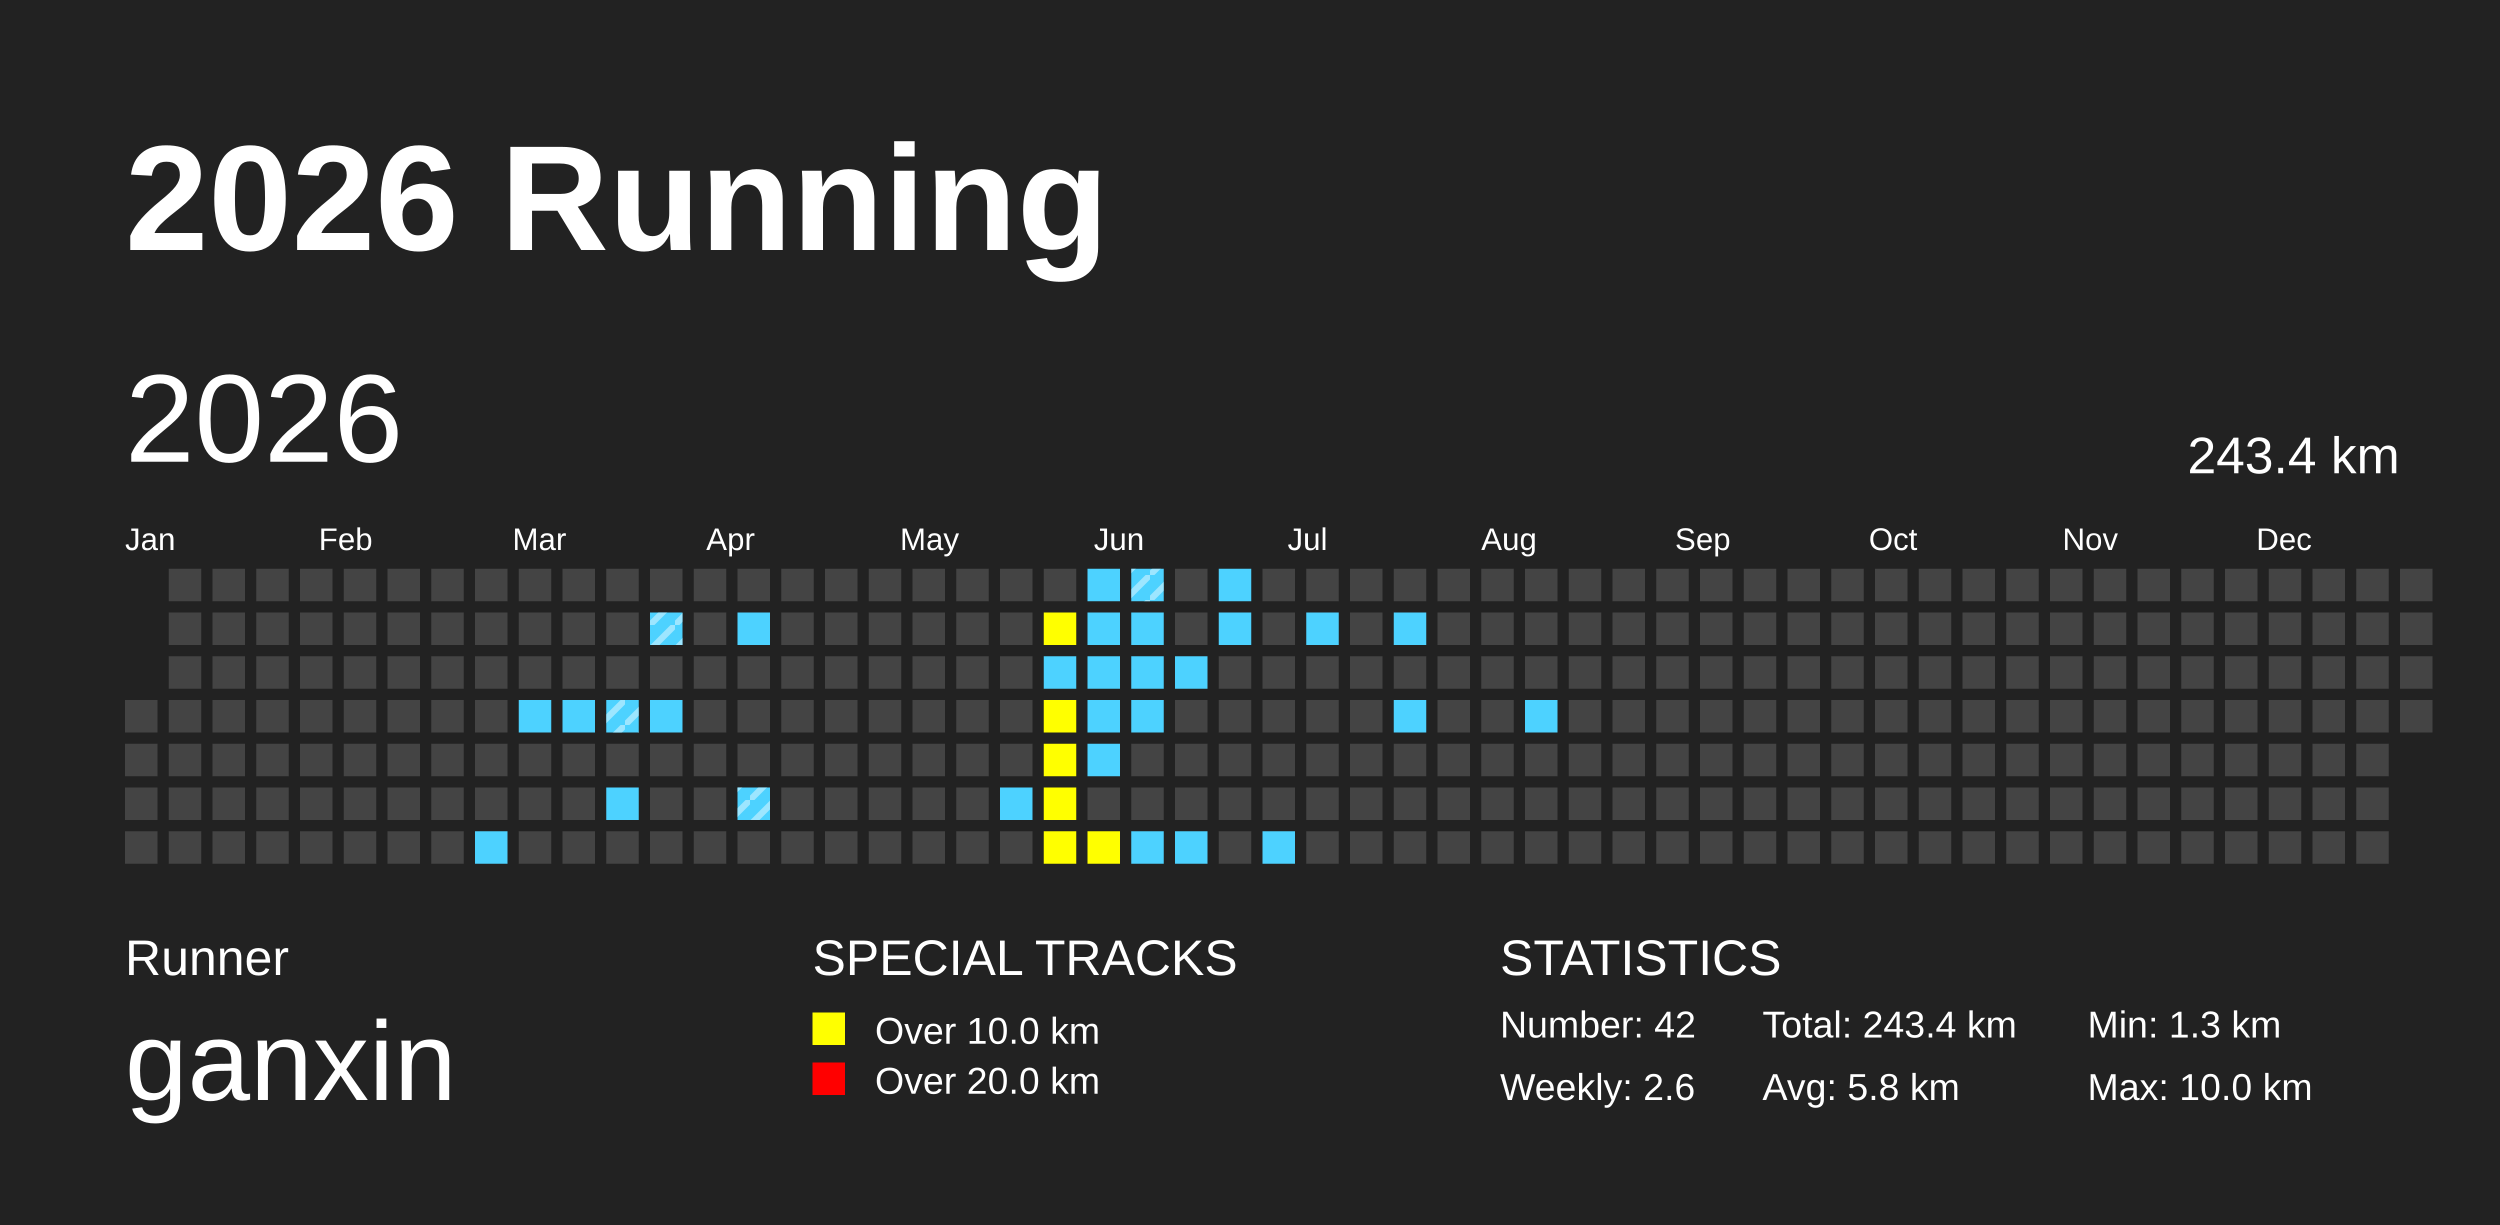
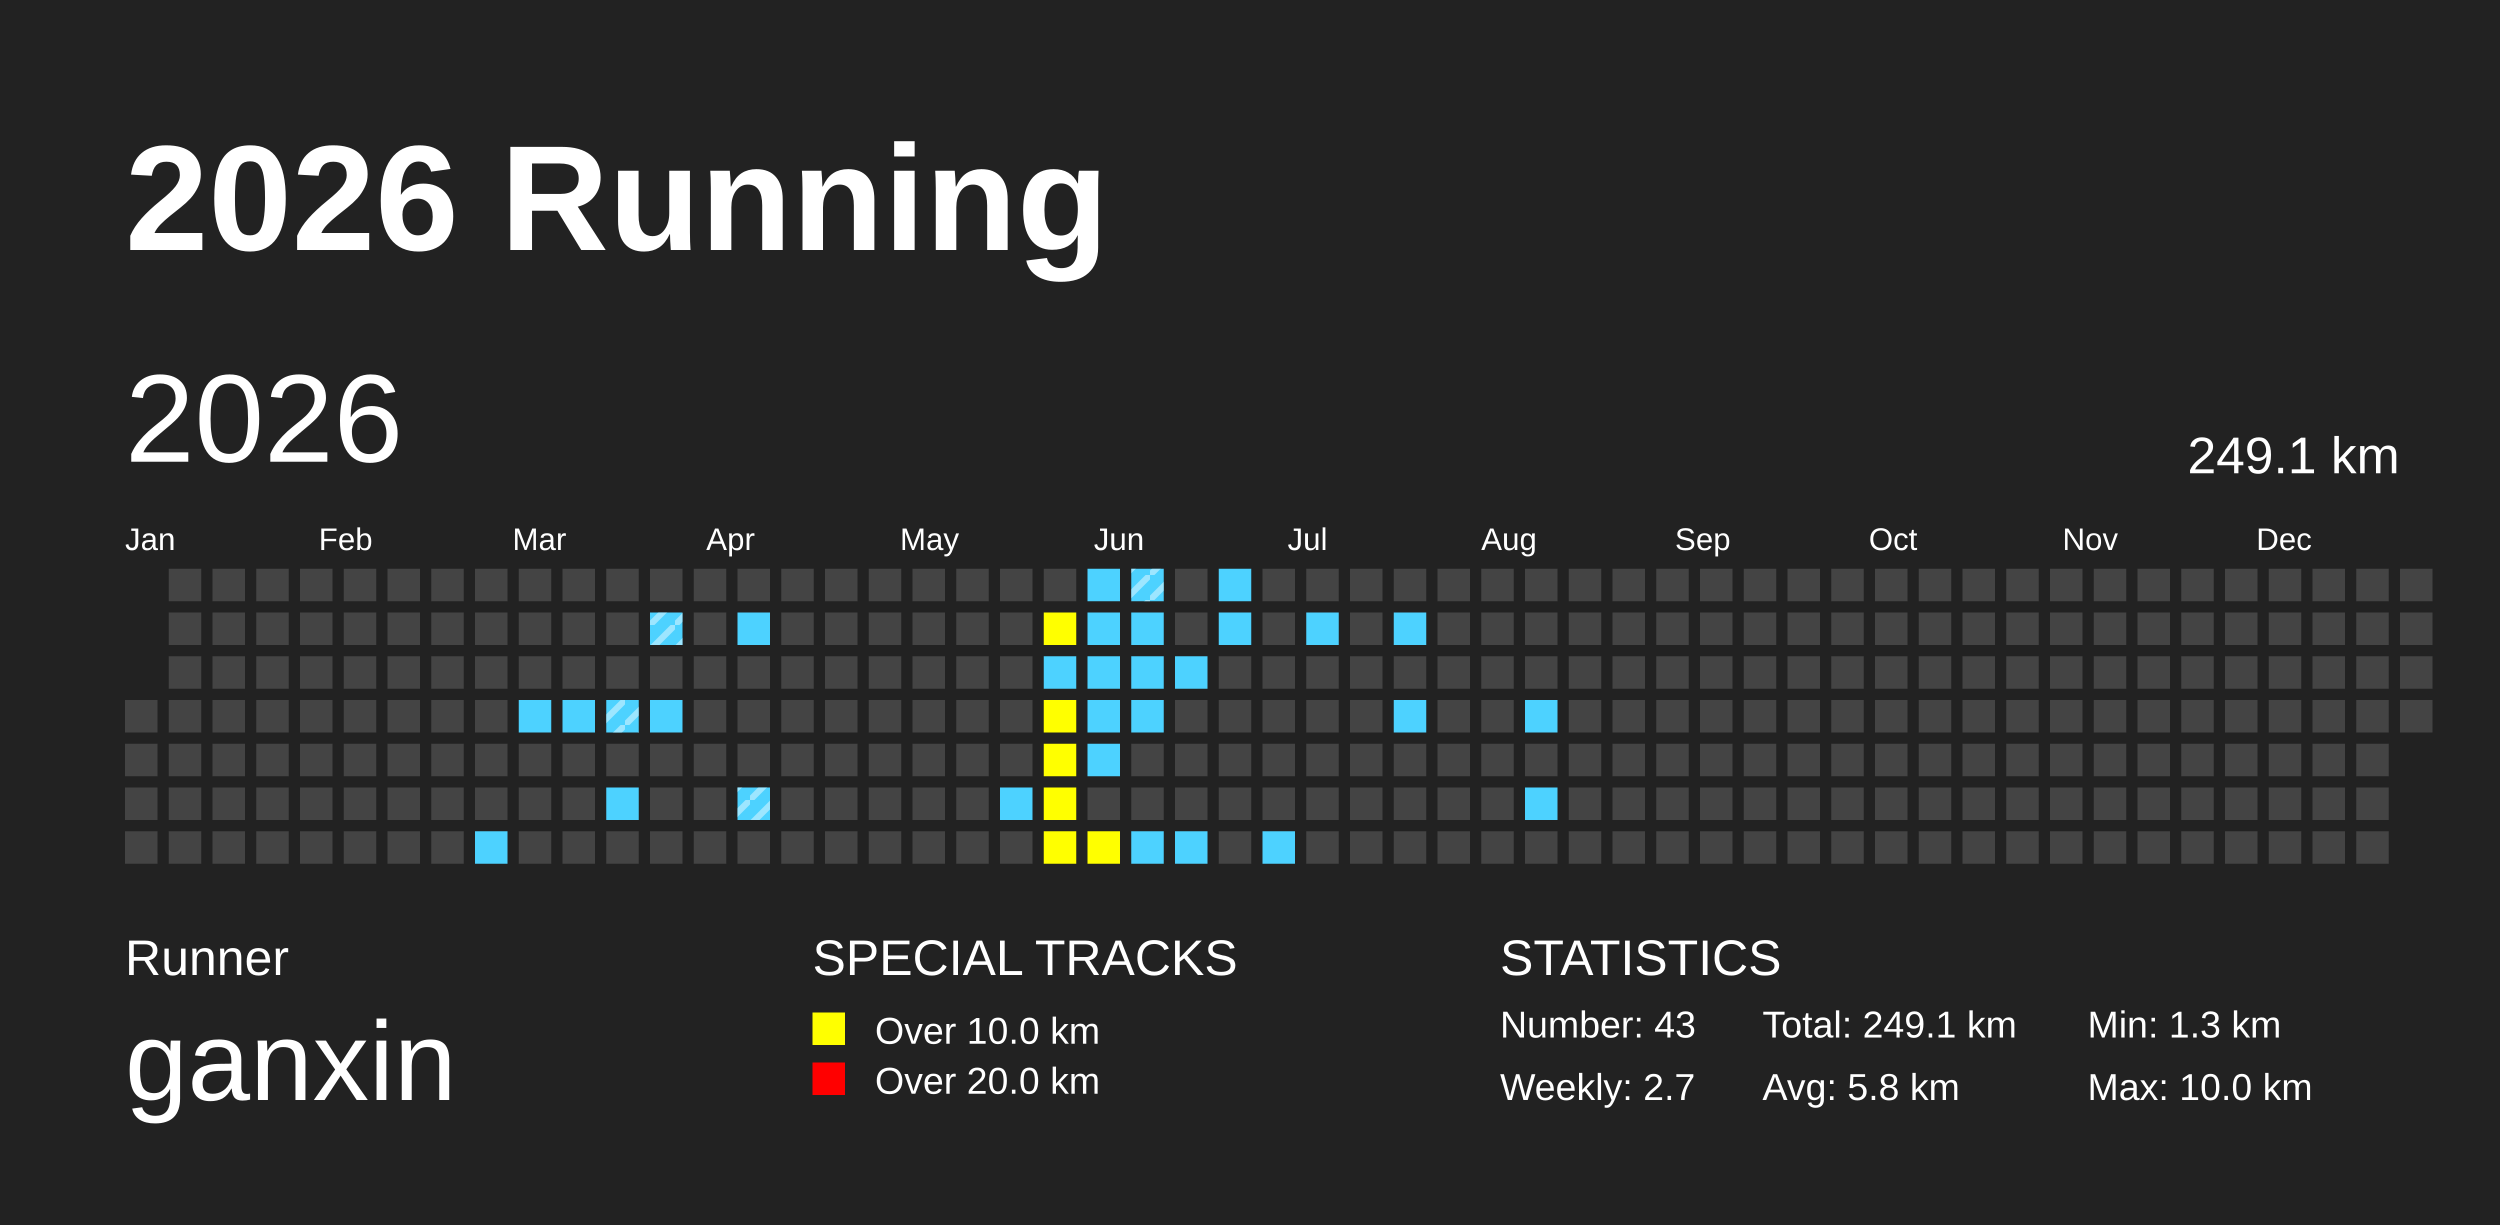
<svg xmlns="http://www.w3.org/2000/svg" baseProfile="full" height="98mm" version="1.1" viewBox="0,0,200,98" width="200mm">
  <defs>
    <pattern height="2" id="indoor-stripe" patternUnits="userSpaceOnUse" width="2">
      <line stroke="white" stroke-opacity="0.45" stroke-width="0.5" x1="0" x2="2" y1="2" y2="0" />
    </pattern>
  </defs>
  <rect fill="#222222" height="98" width="200" x="0" y="0" />
  <text fill="#FFFFFF" style="font-size:12px; font-family:Arial; font-weight:bold;" x="10" y="20">2026 Running</text>
  <text fill="#FFFFFF" style="font-size:4px; font-family:Arial" x="10" y="78">Runner</text>
  <text fill="#FFFFFF" style="font-size:9px; font-family:Arial" x="10" y="88">ganxin</text>
  <text fill="#FFFFFF" style="font-size:4px; font-family:Arial" x="65" y="78">SPECIAL TRACKS</text>
  <rect fill="yellow" height="2.6" width="2.6" x="65" y="81" />
  <text fill="#FFFFFF" style="font-size:3px; font-family:Arial" x="70" y="83.5">Over 10.0 km</text>
  <rect fill="red" height="2.6" width="2.6" x="65" y="85" />
  <text fill="#FFFFFF" style="font-size:3px; font-family:Arial" x="70" y="87.5">Over 20.0 km</text>
  <text fill="#FFFFFF" style="font-size:4px; font-family:Arial" x="120" y="78">STATISTICS</text>
-   <text fill="#FFFFFF" style="font-size:3px; font-family:Arial" x="120" y="83">Number: 42</text>
-   <text fill="#FFFFFF" style="font-size:3px; font-family:Arial" x="120" y="88">Weekly: 2.6</text>
-   <text fill="#FFFFFF" style="font-size:3px; font-family:Arial" x="141" y="83">Total: 243.4 km</text>
+   <text fill="#FFFFFF" style="font-size:3px; font-family:Arial" x="120" y="83">Number: 43</text>
+   <text fill="#FFFFFF" style="font-size:3px; font-family:Arial" x="120" y="88">Weekly: 2.7</text>
+   <text fill="#FFFFFF" style="font-size:3px; font-family:Arial" x="141" y="83">Total: 249.1 km</text>
  <text fill="#FFFFFF" style="font-size:3px; font-family:Arial" x="141" y="88">Avg: 5.8 km</text>
  <text fill="#FFFFFF" style="font-size:3px; font-family:Arial" x="167" y="83">Min: 1.3 km</text>
  <text fill="#FFFFFF" style="font-size:3px; font-family:Arial" x="167" y="88">Max: 10.0 km</text>
  <text dominant-baseline="hanging" fill="#FFFFFF" style="font-size:10.0px; font-family:Arial;" x="10" y="30">2026</text>
-   <text dominant-baseline="hanging" fill="#FFFFFF" style="font-size:4.125px; font-family:Arial;" x="175" y="35">243.4 km</text>
+   <text dominant-baseline="hanging" fill="#FFFFFF" style="font-size:4.125px; font-family:Arial;" x="175" y="35">249.1 km</text>
  <text fill="#FFFFFF" style="font-size:2.5px; font-family:Arial" x="10.0" y="44">Jan</text>
  <text fill="#FFFFFF" style="font-size:2.5px; font-family:Arial" x="25.5" y="44">Feb</text>
  <text fill="#FFFFFF" style="font-size:2.5px; font-family:Arial" x="41.0" y="44">Mar</text>
  <text fill="#FFFFFF" style="font-size:2.5px; font-family:Arial" x="56.5" y="44">Apr</text>
  <text fill="#FFFFFF" style="font-size:2.5px; font-family:Arial" x="72.0" y="44">May</text>
  <text fill="#FFFFFF" style="font-size:2.5px; font-family:Arial" x="87.5" y="44">Jun</text>
  <text fill="#FFFFFF" style="font-size:2.5px; font-family:Arial" x="103.0" y="44">Jul</text>
  <text fill="#FFFFFF" style="font-size:2.5px; font-family:Arial" x="118.5" y="44">Aug</text>
  <text fill="#FFFFFF" style="font-size:2.5px; font-family:Arial" x="134.0" y="44">Sep</text>
  <text fill="#FFFFFF" style="font-size:2.5px; font-family:Arial" x="149.5" y="44">Oct</text>
  <text fill="#FFFFFF" style="font-size:2.5px; font-family:Arial" x="165.0" y="44">Nov</text>
  <text fill="#FFFFFF" style="font-size:2.5px; font-family:Arial" x="180.5" y="44">Dec</text>
  <rect fill="#444444" height="2.6" width="2.6" x="10.0" y="56.0" />
  <rect fill="#444444" height="2.6" width="2.6" x="10.0" y="59.5" />
  <rect fill="#444444" height="2.6" width="2.6" x="10.0" y="63.0" />
  <rect fill="#444444" height="2.6" width="2.6" x="10.0" y="66.5" />
  <rect fill="#444444" height="2.6" width="2.6" x="13.5" y="45.5" />
  <rect fill="#444444" height="2.6" width="2.6" x="13.5" y="49.0" />
  <rect fill="#444444" height="2.6" width="2.6" x="13.5" y="52.5" />
  <rect fill="#444444" height="2.6" width="2.6" x="13.5" y="56.0" />
  <rect fill="#444444" height="2.6" width="2.6" x="13.5" y="59.5" />
  <rect fill="#444444" height="2.6" width="2.6" x="13.5" y="63.0" />
  <rect fill="#444444" height="2.6" width="2.6" x="13.5" y="66.5" />
  <rect fill="#444444" height="2.6" width="2.6" x="17.0" y="45.5" />
  <rect fill="#444444" height="2.6" width="2.6" x="17.0" y="49.0" />
  <rect fill="#444444" height="2.6" width="2.6" x="17.0" y="52.5" />
  <rect fill="#444444" height="2.6" width="2.6" x="17.0" y="56.0" />
  <rect fill="#444444" height="2.6" width="2.6" x="17.0" y="59.5" />
  <rect fill="#444444" height="2.6" width="2.6" x="17.0" y="63.0" />
  <rect fill="#444444" height="2.6" width="2.6" x="17.0" y="66.5" />
  <rect fill="#444444" height="2.6" width="2.6" x="20.5" y="45.5" />
  <rect fill="#444444" height="2.6" width="2.6" x="20.5" y="49.0" />
  <rect fill="#444444" height="2.6" width="2.6" x="20.5" y="52.5" />
  <rect fill="#444444" height="2.6" width="2.6" x="20.5" y="56.0" />
  <rect fill="#444444" height="2.6" width="2.6" x="20.5" y="59.5" />
  <rect fill="#444444" height="2.6" width="2.6" x="20.5" y="63.0" />
  <rect fill="#444444" height="2.6" width="2.6" x="20.5" y="66.5" />
  <rect fill="#444444" height="2.6" width="2.6" x="24.0" y="45.5" />
  <rect fill="#444444" height="2.6" width="2.6" x="24.0" y="49.0" />
  <rect fill="#444444" height="2.6" width="2.6" x="24.0" y="52.5" />
  <rect fill="#444444" height="2.6" width="2.6" x="24.0" y="56.0" />
  <rect fill="#444444" height="2.6" width="2.6" x="24.0" y="59.5" />
  <rect fill="#444444" height="2.6" width="2.6" x="24.0" y="63.0" />
  <rect fill="#444444" height="2.6" width="2.6" x="24.0" y="66.5" />
  <rect fill="#444444" height="2.6" width="2.6" x="27.5" y="45.5" />
  <rect fill="#444444" height="2.6" width="2.6" x="27.5" y="49.0" />
  <rect fill="#444444" height="2.6" width="2.6" x="27.5" y="52.5" />
  <rect fill="#444444" height="2.6" width="2.6" x="27.5" y="56.0" />
  <rect fill="#444444" height="2.6" width="2.6" x="27.5" y="59.5" />
  <rect fill="#444444" height="2.6" width="2.6" x="27.5" y="63.0" />
  <rect fill="#444444" height="2.6" width="2.6" x="27.5" y="66.5" />
  <rect fill="#444444" height="2.6" width="2.6" x="31.0" y="45.5" />
  <rect fill="#444444" height="2.6" width="2.6" x="31.0" y="49.0" />
  <rect fill="#444444" height="2.6" width="2.6" x="31.0" y="52.5" />
  <rect fill="#444444" height="2.6" width="2.6" x="31.0" y="56.0" />
  <rect fill="#444444" height="2.6" width="2.6" x="31.0" y="59.5" />
  <rect fill="#444444" height="2.6" width="2.6" x="31.0" y="63.0" />
  <rect fill="#444444" height="2.6" width="2.6" x="31.0" y="66.5" />
  <rect fill="#444444" height="2.6" width="2.6" x="34.5" y="45.5" />
  <rect fill="#444444" height="2.6" width="2.6" x="34.5" y="49.0" />
  <rect fill="#444444" height="2.6" width="2.6" x="34.5" y="52.5" />
  <rect fill="#444444" height="2.6" width="2.6" x="34.5" y="56.0" />
  <rect fill="#444444" height="2.6" width="2.6" x="34.5" y="59.5" />
  <rect fill="#444444" height="2.6" width="2.6" x="34.5" y="63.0" />
  <rect fill="#444444" height="2.6" width="2.6" x="34.5" y="66.5" />
  <rect fill="#444444" height="2.6" width="2.6" x="38.0" y="45.5" />
  <rect fill="#444444" height="2.6" width="2.6" x="38.0" y="49.0" />
  <rect fill="#444444" height="2.6" width="2.6" x="38.0" y="52.5" />
  <rect fill="#444444" height="2.6" width="2.6" x="38.0" y="56.0" />
  <rect fill="#444444" height="2.6" width="2.6" x="38.0" y="59.5" />
  <rect fill="#444444" height="2.6" width="2.6" x="38.0" y="63.0" />
  <rect fill="#4DD2FF" height="2.6" width="2.6" x="38.0" y="66.5" />
  <rect fill="#444444" height="2.6" width="2.6" x="41.5" y="45.5" />
  <rect fill="#444444" height="2.6" width="2.6" x="41.5" y="49.0" />
  <rect fill="#444444" height="2.6" width="2.6" x="41.5" y="52.5" />
  <rect fill="#4DD2FF" height="2.6" width="2.6" x="41.5" y="56.0" />
  <rect fill="#444444" height="2.6" width="2.6" x="41.5" y="59.5" />
  <rect fill="#444444" height="2.6" width="2.6" x="41.5" y="63.0" />
  <rect fill="#444444" height="2.6" width="2.6" x="41.5" y="66.5" />
  <rect fill="#444444" height="2.6" width="2.6" x="45.0" y="45.5" />
  <rect fill="#444444" height="2.6" width="2.6" x="45.0" y="49.0" />
  <rect fill="#444444" height="2.6" width="2.6" x="45.0" y="52.5" />
  <rect fill="#4DD2FF" height="2.6" width="2.6" x="45.0" y="56.0" />
  <rect fill="#444444" height="2.6" width="2.6" x="45.0" y="59.5" />
  <rect fill="#444444" height="2.6" width="2.6" x="45.0" y="63.0" />
  <rect fill="#444444" height="2.6" width="2.6" x="45.0" y="66.5" />
  <rect fill="#444444" height="2.6" width="2.6" x="48.5" y="45.5" />
  <rect fill="#444444" height="2.6" width="2.6" x="48.5" y="49.0" />
  <rect fill="#444444" height="2.6" width="2.6" x="48.5" y="52.5" />
  <rect fill="#4DD2FF" height="2.6" width="2.6" x="48.5" y="56.0" />
  <rect fill="url(#indoor-stripe)" height="2.6" style="pointer-events: none;" width="2.6" x="48.5" y="56.0" />
  <rect fill="#444444" height="2.6" width="2.6" x="48.5" y="59.5" />
  <rect fill="#4DD2FF" height="2.6" width="2.6" x="48.5" y="63.0" />
  <rect fill="#444444" height="2.6" width="2.6" x="48.5" y="66.5" />
  <rect fill="#444444" height="2.6" width="2.6" x="52.0" y="45.5" />
  <rect fill="#4DD2FF" height="2.6" width="2.6" x="52.0" y="49.0" />
  <rect fill="url(#indoor-stripe)" height="2.6" style="pointer-events: none;" width="2.6" x="52.0" y="49.0" />
  <rect fill="#444444" height="2.6" width="2.6" x="52.0" y="52.5" />
  <rect fill="#4DD2FF" height="2.6" width="2.6" x="52.0" y="56.0" />
  <rect fill="#444444" height="2.6" width="2.6" x="52.0" y="59.5" />
  <rect fill="#444444" height="2.6" width="2.6" x="52.0" y="63.0" />
  <rect fill="#444444" height="2.6" width="2.6" x="52.0" y="66.5" />
  <rect fill="#444444" height="2.6" width="2.6" x="55.5" y="45.5" />
  <rect fill="#444444" height="2.6" width="2.6" x="55.5" y="49.0" />
  <rect fill="#444444" height="2.6" width="2.6" x="55.5" y="52.5" />
  <rect fill="#444444" height="2.6" width="2.6" x="55.5" y="56.0" />
  <rect fill="#444444" height="2.6" width="2.6" x="55.5" y="59.5" />
  <rect fill="#444444" height="2.6" width="2.6" x="55.5" y="63.0" />
  <rect fill="#444444" height="2.6" width="2.6" x="55.5" y="66.5" />
  <rect fill="#444444" height="2.6" width="2.6" x="59.0" y="45.5" />
  <rect fill="#4DD2FF" height="2.6" width="2.6" x="59.0" y="49.0" />
  <rect fill="#444444" height="2.6" width="2.6" x="59.0" y="52.5" />
  <rect fill="#444444" height="2.6" width="2.6" x="59.0" y="56.0" />
  <rect fill="#444444" height="2.6" width="2.6" x="59.0" y="59.5" />
  <rect fill="#4DD2FF" height="2.6" width="2.6" x="59.0" y="63.0" />
  <rect fill="url(#indoor-stripe)" height="2.6" style="pointer-events: none;" width="2.6" x="59.0" y="63.0" />
  <rect fill="#444444" height="2.6" width="2.6" x="59.0" y="66.5" />
  <rect fill="#444444" height="2.6" width="2.6" x="62.5" y="45.5" />
  <rect fill="#444444" height="2.6" width="2.6" x="62.5" y="49.0" />
  <rect fill="#444444" height="2.6" width="2.6" x="62.5" y="52.5" />
  <rect fill="#444444" height="2.6" width="2.6" x="62.5" y="56.0" />
  <rect fill="#444444" height="2.6" width="2.6" x="62.5" y="59.5" />
  <rect fill="#444444" height="2.6" width="2.6" x="62.5" y="63.0" />
  <rect fill="#444444" height="2.6" width="2.6" x="62.5" y="66.5" />
  <rect fill="#444444" height="2.6" width="2.6" x="66.0" y="45.5" />
  <rect fill="#444444" height="2.6" width="2.6" x="66.0" y="49.0" />
  <rect fill="#444444" height="2.6" width="2.6" x="66.0" y="52.5" />
  <rect fill="#444444" height="2.6" width="2.6" x="66.0" y="56.0" />
  <rect fill="#444444" height="2.6" width="2.6" x="66.0" y="59.5" />
  <rect fill="#444444" height="2.6" width="2.6" x="66.0" y="63.0" />
  <rect fill="#444444" height="2.6" width="2.6" x="66.0" y="66.5" />
  <rect fill="#444444" height="2.6" width="2.6" x="69.5" y="45.5" />
  <rect fill="#444444" height="2.6" width="2.6" x="69.5" y="49.0" />
  <rect fill="#444444" height="2.6" width="2.6" x="69.5" y="52.5" />
  <rect fill="#444444" height="2.6" width="2.6" x="69.5" y="56.0" />
  <rect fill="#444444" height="2.6" width="2.6" x="69.5" y="59.5" />
  <rect fill="#444444" height="2.6" width="2.6" x="69.5" y="63.0" />
  <rect fill="#444444" height="2.6" width="2.6" x="69.5" y="66.5" />
  <rect fill="#444444" height="2.6" width="2.6" x="73.0" y="45.5" />
  <rect fill="#444444" height="2.6" width="2.6" x="73.0" y="49.0" />
  <rect fill="#444444" height="2.6" width="2.6" x="73.0" y="52.5" />
  <rect fill="#444444" height="2.6" width="2.6" x="73.0" y="56.0" />
  <rect fill="#444444" height="2.6" width="2.6" x="73.0" y="59.5" />
  <rect fill="#444444" height="2.6" width="2.6" x="73.0" y="63.0" />
  <rect fill="#444444" height="2.6" width="2.6" x="73.0" y="66.5" />
  <rect fill="#444444" height="2.6" width="2.6" x="76.5" y="45.5" />
  <rect fill="#444444" height="2.6" width="2.6" x="76.5" y="49.0" />
  <rect fill="#444444" height="2.6" width="2.6" x="76.5" y="52.5" />
  <rect fill="#444444" height="2.6" width="2.6" x="76.5" y="56.0" />
  <rect fill="#444444" height="2.6" width="2.6" x="76.5" y="59.5" />
  <rect fill="#444444" height="2.6" width="2.6" x="76.5" y="63.0" />
  <rect fill="#444444" height="2.6" width="2.6" x="76.5" y="66.5" />
  <rect fill="#444444" height="2.6" width="2.6" x="80.0" y="45.5" />
  <rect fill="#444444" height="2.6" width="2.6" x="80.0" y="49.0" />
  <rect fill="#444444" height="2.6" width="2.6" x="80.0" y="52.5" />
  <rect fill="#444444" height="2.6" width="2.6" x="80.0" y="56.0" />
  <rect fill="#444444" height="2.6" width="2.6" x="80.0" y="59.5" />
  <rect fill="#4DD2FF" height="2.6" width="2.6" x="80.0" y="63.0" />
  <rect fill="#444444" height="2.6" width="2.6" x="80.0" y="66.5" />
  <rect fill="#444444" height="2.6" width="2.6" x="83.5" y="45.5" />
  <rect fill="yellow" height="2.6" width="2.6" x="83.5" y="49.0" />
  <rect fill="#4DD2FF" height="2.6" width="2.6" x="83.5" y="52.5" />
  <rect fill="yellow" height="2.6" width="2.6" x="83.5" y="56.0" />
  <rect fill="yellow" height="2.6" width="2.6" x="83.5" y="59.5" />
  <rect fill="yellow" height="2.6" width="2.6" x="83.5" y="63.0" />
  <rect fill="yellow" height="2.6" width="2.6" x="83.5" y="66.5" />
  <rect fill="#4DD2FF" height="2.6" width="2.6" x="87.0" y="45.5" />
  <rect fill="#4DD2FF" height="2.6" width="2.6" x="87.0" y="49.0" />
  <rect fill="#4DD2FF" height="2.6" width="2.6" x="87.0" y="52.5" />
  <rect fill="#4DD2FF" height="2.6" width="2.6" x="87.0" y="56.0" />
  <rect fill="#4DD2FF" height="2.6" width="2.6" x="87.0" y="59.5" />
  <rect fill="#444444" height="2.6" width="2.6" x="87.0" y="63.0" />
  <rect fill="yellow" height="2.6" width="2.6" x="87.0" y="66.5" />
  <rect fill="#4DD2FF" height="2.6" width="2.6" x="90.5" y="45.5" />
  <rect fill="url(#indoor-stripe)" height="2.6" style="pointer-events: none;" width="2.6" x="90.5" y="45.5" />
  <rect fill="#4DD2FF" height="2.6" width="2.6" x="90.5" y="49.0" />
  <rect fill="#4DD2FF" height="2.6" width="2.6" x="90.5" y="52.5" />
  <rect fill="#4DD2FF" height="2.6" width="2.6" x="90.5" y="56.0" />
  <rect fill="#444444" height="2.6" width="2.6" x="90.5" y="59.5" />
  <rect fill="#444444" height="2.6" width="2.6" x="90.5" y="63.0" />
  <rect fill="#4DD2FF" height="2.6" width="2.6" x="90.5" y="66.5" />
  <rect fill="#444444" height="2.6" width="2.6" x="94.0" y="45.5" />
  <rect fill="#444444" height="2.6" width="2.6" x="94.0" y="49.0" />
  <rect fill="#4DD2FF" height="2.6" width="2.6" x="94.0" y="52.5" />
  <rect fill="#444444" height="2.6" width="2.6" x="94.0" y="56.0" />
  <rect fill="#444444" height="2.6" width="2.6" x="94.0" y="59.5" />
  <rect fill="#444444" height="2.6" width="2.6" x="94.0" y="63.0" />
  <rect fill="#4DD2FF" height="2.6" width="2.6" x="94.0" y="66.5" />
  <rect fill="#4DD2FF" height="2.6" width="2.6" x="97.5" y="45.5" />
  <rect fill="#4DD2FF" height="2.6" width="2.6" x="97.5" y="49.0" />
  <rect fill="#444444" height="2.6" width="2.6" x="97.5" y="52.5" />
  <rect fill="#444444" height="2.6" width="2.6" x="97.5" y="56.0" />
  <rect fill="#444444" height="2.6" width="2.6" x="97.5" y="59.5" />
  <rect fill="#444444" height="2.6" width="2.6" x="97.5" y="63.0" />
  <rect fill="#444444" height="2.6" width="2.6" x="97.5" y="66.5" />
  <rect fill="#444444" height="2.6" width="2.6" x="101.0" y="45.5" />
  <rect fill="#444444" height="2.6" width="2.6" x="101.0" y="49.0" />
  <rect fill="#444444" height="2.6" width="2.6" x="101.0" y="52.5" />
  <rect fill="#444444" height="2.6" width="2.6" x="101.0" y="56.0" />
  <rect fill="#444444" height="2.6" width="2.6" x="101.0" y="59.5" />
  <rect fill="#444444" height="2.6" width="2.6" x="101.0" y="63.0" />
  <rect fill="#4DD2FF" height="2.6" width="2.6" x="101.0" y="66.5" />
  <rect fill="#444444" height="2.6" width="2.6" x="104.5" y="45.5" />
  <rect fill="#4DD2FF" height="2.6" width="2.6" x="104.5" y="49.0" />
  <rect fill="#444444" height="2.6" width="2.6" x="104.5" y="52.5" />
  <rect fill="#444444" height="2.6" width="2.6" x="104.5" y="56.0" />
  <rect fill="#444444" height="2.6" width="2.6" x="104.5" y="59.5" />
  <rect fill="#444444" height="2.6" width="2.6" x="104.5" y="63.0" />
  <rect fill="#444444" height="2.6" width="2.6" x="104.5" y="66.5" />
  <rect fill="#444444" height="2.6" width="2.6" x="108.0" y="45.5" />
  <rect fill="#444444" height="2.6" width="2.6" x="108.0" y="49.0" />
  <rect fill="#444444" height="2.6" width="2.6" x="108.0" y="52.5" />
  <rect fill="#444444" height="2.6" width="2.6" x="108.0" y="56.0" />
  <rect fill="#444444" height="2.6" width="2.6" x="108.0" y="59.5" />
  <rect fill="#444444" height="2.6" width="2.6" x="108.0" y="63.0" />
  <rect fill="#444444" height="2.6" width="2.6" x="108.0" y="66.5" />
  <rect fill="#444444" height="2.6" width="2.6" x="111.5" y="45.5" />
  <rect fill="#4DD2FF" height="2.6" width="2.6" x="111.5" y="49.0" />
  <rect fill="#444444" height="2.6" width="2.6" x="111.5" y="52.5" />
  <rect fill="#4DD2FF" height="2.6" width="2.6" x="111.5" y="56.0" />
  <rect fill="#444444" height="2.6" width="2.6" x="111.5" y="59.5" />
  <rect fill="#444444" height="2.6" width="2.6" x="111.5" y="63.0" />
  <rect fill="#444444" height="2.6" width="2.6" x="111.5" y="66.5" />
  <rect fill="#444444" height="2.6" width="2.6" x="115.0" y="45.5" />
  <rect fill="#444444" height="2.6" width="2.6" x="115.0" y="49.0" />
  <rect fill="#444444" height="2.6" width="2.6" x="115.0" y="52.5" />
  <rect fill="#444444" height="2.6" width="2.6" x="115.0" y="56.0" />
  <rect fill="#444444" height="2.6" width="2.6" x="115.0" y="59.5" />
  <rect fill="#444444" height="2.6" width="2.6" x="115.0" y="63.0" />
  <rect fill="#444444" height="2.6" width="2.6" x="115.0" y="66.5" />
  <rect fill="#444444" height="2.6" width="2.6" x="118.5" y="45.5" />
  <rect fill="#444444" height="2.6" width="2.6" x="118.5" y="49.0" />
  <rect fill="#444444" height="2.6" width="2.6" x="118.5" y="52.5" />
  <rect fill="#444444" height="2.6" width="2.6" x="118.5" y="56.0" />
  <rect fill="#444444" height="2.6" width="2.6" x="118.5" y="59.5" />
  <rect fill="#444444" height="2.6" width="2.6" x="118.5" y="63.0" />
  <rect fill="#444444" height="2.6" width="2.6" x="118.5" y="66.5" />
  <rect fill="#444444" height="2.6" width="2.6" x="122.0" y="45.5" />
  <rect fill="#444444" height="2.6" width="2.6" x="122.0" y="49.0" />
  <rect fill="#444444" height="2.6" width="2.6" x="122.0" y="52.5" />
  <rect fill="#4DD2FF" height="2.6" width="2.6" x="122.0" y="56.0" />
  <rect fill="#444444" height="2.6" width="2.6" x="122.0" y="59.5" />
-   <rect fill="#444444" height="2.6" width="2.6" x="122.0" y="63.0" />
+   <rect fill="#4DD2FF" height="2.6" width="2.6" x="122.0" y="63.0" />
  <rect fill="#444444" height="2.6" width="2.6" x="122.0" y="66.5" />
  <rect fill="#444444" height="2.6" width="2.6" x="125.5" y="45.5" />
  <rect fill="#444444" height="2.6" width="2.6" x="125.5" y="49.0" />
  <rect fill="#444444" height="2.6" width="2.6" x="125.5" y="52.5" />
  <rect fill="#444444" height="2.6" width="2.6" x="125.5" y="56.0" />
  <rect fill="#444444" height="2.6" width="2.6" x="125.5" y="59.5" />
  <rect fill="#444444" height="2.6" width="2.6" x="125.5" y="63.0" />
  <rect fill="#444444" height="2.6" width="2.6" x="125.5" y="66.5" />
  <rect fill="#444444" height="2.6" width="2.6" x="129.0" y="45.5" />
  <rect fill="#444444" height="2.6" width="2.6" x="129.0" y="49.0" />
  <rect fill="#444444" height="2.6" width="2.6" x="129.0" y="52.5" />
  <rect fill="#444444" height="2.6" width="2.6" x="129.0" y="56.0" />
  <rect fill="#444444" height="2.6" width="2.6" x="129.0" y="59.5" />
  <rect fill="#444444" height="2.6" width="2.6" x="129.0" y="63.0" />
  <rect fill="#444444" height="2.6" width="2.6" x="129.0" y="66.5" />
  <rect fill="#444444" height="2.6" width="2.6" x="132.5" y="45.5" />
  <rect fill="#444444" height="2.6" width="2.6" x="132.5" y="49.0" />
  <rect fill="#444444" height="2.6" width="2.6" x="132.5" y="52.5" />
  <rect fill="#444444" height="2.6" width="2.6" x="132.5" y="56.0" />
  <rect fill="#444444" height="2.6" width="2.6" x="132.5" y="59.5" />
  <rect fill="#444444" height="2.6" width="2.6" x="132.5" y="63.0" />
  <rect fill="#444444" height="2.6" width="2.6" x="132.5" y="66.5" />
  <rect fill="#444444" height="2.6" width="2.6" x="136.0" y="45.5" />
  <rect fill="#444444" height="2.6" width="2.6" x="136.0" y="49.0" />
  <rect fill="#444444" height="2.6" width="2.6" x="136.0" y="52.5" />
  <rect fill="#444444" height="2.6" width="2.6" x="136.0" y="56.0" />
  <rect fill="#444444" height="2.6" width="2.6" x="136.0" y="59.5" />
  <rect fill="#444444" height="2.6" width="2.6" x="136.0" y="63.0" />
  <rect fill="#444444" height="2.6" width="2.6" x="136.0" y="66.5" />
  <rect fill="#444444" height="2.6" width="2.6" x="139.5" y="45.5" />
  <rect fill="#444444" height="2.6" width="2.6" x="139.5" y="49.0" />
  <rect fill="#444444" height="2.6" width="2.6" x="139.5" y="52.5" />
  <rect fill="#444444" height="2.6" width="2.6" x="139.5" y="56.0" />
  <rect fill="#444444" height="2.6" width="2.6" x="139.5" y="59.5" />
  <rect fill="#444444" height="2.6" width="2.6" x="139.5" y="63.0" />
  <rect fill="#444444" height="2.6" width="2.6" x="139.5" y="66.5" />
  <rect fill="#444444" height="2.6" width="2.6" x="143.0" y="45.5" />
  <rect fill="#444444" height="2.6" width="2.6" x="143.0" y="49.0" />
  <rect fill="#444444" height="2.6" width="2.6" x="143.0" y="52.5" />
  <rect fill="#444444" height="2.6" width="2.6" x="143.0" y="56.0" />
  <rect fill="#444444" height="2.6" width="2.6" x="143.0" y="59.5" />
  <rect fill="#444444" height="2.6" width="2.6" x="143.0" y="63.0" />
  <rect fill="#444444" height="2.6" width="2.6" x="143.0" y="66.5" />
  <rect fill="#444444" height="2.6" width="2.6" x="146.5" y="45.5" />
  <rect fill="#444444" height="2.6" width="2.6" x="146.5" y="49.0" />
  <rect fill="#444444" height="2.6" width="2.6" x="146.5" y="52.5" />
  <rect fill="#444444" height="2.6" width="2.6" x="146.5" y="56.0" />
  <rect fill="#444444" height="2.6" width="2.6" x="146.5" y="59.5" />
  <rect fill="#444444" height="2.6" width="2.6" x="146.5" y="63.0" />
  <rect fill="#444444" height="2.6" width="2.6" x="146.5" y="66.5" />
  <rect fill="#444444" height="2.6" width="2.6" x="150.0" y="45.5" />
  <rect fill="#444444" height="2.6" width="2.6" x="150.0" y="49.0" />
  <rect fill="#444444" height="2.6" width="2.6" x="150.0" y="52.5" />
  <rect fill="#444444" height="2.6" width="2.6" x="150.0" y="56.0" />
  <rect fill="#444444" height="2.6" width="2.6" x="150.0" y="59.5" />
  <rect fill="#444444" height="2.6" width="2.6" x="150.0" y="63.0" />
  <rect fill="#444444" height="2.6" width="2.6" x="150.0" y="66.5" />
  <rect fill="#444444" height="2.6" width="2.6" x="153.5" y="45.5" />
  <rect fill="#444444" height="2.6" width="2.6" x="153.5" y="49.0" />
  <rect fill="#444444" height="2.6" width="2.6" x="153.5" y="52.5" />
  <rect fill="#444444" height="2.6" width="2.6" x="153.5" y="56.0" />
  <rect fill="#444444" height="2.6" width="2.6" x="153.5" y="59.5" />
  <rect fill="#444444" height="2.6" width="2.6" x="153.5" y="63.0" />
  <rect fill="#444444" height="2.6" width="2.6" x="153.5" y="66.5" />
  <rect fill="#444444" height="2.6" width="2.6" x="157.0" y="45.5" />
  <rect fill="#444444" height="2.6" width="2.6" x="157.0" y="49.0" />
  <rect fill="#444444" height="2.6" width="2.6" x="157.0" y="52.5" />
  <rect fill="#444444" height="2.6" width="2.6" x="157.0" y="56.0" />
  <rect fill="#444444" height="2.6" width="2.6" x="157.0" y="59.5" />
  <rect fill="#444444" height="2.6" width="2.6" x="157.0" y="63.0" />
  <rect fill="#444444" height="2.6" width="2.6" x="157.0" y="66.5" />
  <rect fill="#444444" height="2.6" width="2.6" x="160.5" y="45.5" />
  <rect fill="#444444" height="2.6" width="2.6" x="160.5" y="49.0" />
  <rect fill="#444444" height="2.6" width="2.6" x="160.5" y="52.5" />
  <rect fill="#444444" height="2.6" width="2.6" x="160.5" y="56.0" />
  <rect fill="#444444" height="2.6" width="2.6" x="160.5" y="59.5" />
  <rect fill="#444444" height="2.6" width="2.6" x="160.5" y="63.0" />
  <rect fill="#444444" height="2.6" width="2.6" x="160.5" y="66.5" />
  <rect fill="#444444" height="2.6" width="2.6" x="164.0" y="45.5" />
  <rect fill="#444444" height="2.6" width="2.6" x="164.0" y="49.0" />
  <rect fill="#444444" height="2.6" width="2.6" x="164.0" y="52.5" />
  <rect fill="#444444" height="2.6" width="2.6" x="164.0" y="56.0" />
  <rect fill="#444444" height="2.6" width="2.6" x="164.0" y="59.5" />
  <rect fill="#444444" height="2.6" width="2.6" x="164.0" y="63.0" />
  <rect fill="#444444" height="2.6" width="2.6" x="164.0" y="66.5" />
  <rect fill="#444444" height="2.6" width="2.6" x="167.5" y="45.5" />
  <rect fill="#444444" height="2.6" width="2.6" x="167.5" y="49.0" />
  <rect fill="#444444" height="2.6" width="2.6" x="167.5" y="52.5" />
  <rect fill="#444444" height="2.6" width="2.6" x="167.5" y="56.0" />
  <rect fill="#444444" height="2.6" width="2.6" x="167.5" y="59.5" />
  <rect fill="#444444" height="2.6" width="2.6" x="167.5" y="63.0" />
  <rect fill="#444444" height="2.6" width="2.6" x="167.5" y="66.5" />
  <rect fill="#444444" height="2.6" width="2.6" x="171.0" y="45.5" />
  <rect fill="#444444" height="2.6" width="2.6" x="171.0" y="49.0" />
  <rect fill="#444444" height="2.6" width="2.6" x="171.0" y="52.5" />
  <rect fill="#444444" height="2.6" width="2.6" x="171.0" y="56.0" />
  <rect fill="#444444" height="2.6" width="2.6" x="171.0" y="59.5" />
  <rect fill="#444444" height="2.6" width="2.6" x="171.0" y="63.0" />
  <rect fill="#444444" height="2.6" width="2.6" x="171.0" y="66.5" />
  <rect fill="#444444" height="2.6" width="2.6" x="174.5" y="45.5" />
  <rect fill="#444444" height="2.6" width="2.6" x="174.5" y="49.0" />
  <rect fill="#444444" height="2.6" width="2.6" x="174.5" y="52.5" />
  <rect fill="#444444" height="2.6" width="2.6" x="174.5" y="56.0" />
  <rect fill="#444444" height="2.6" width="2.6" x="174.5" y="59.5" />
  <rect fill="#444444" height="2.6" width="2.6" x="174.5" y="63.0" />
  <rect fill="#444444" height="2.6" width="2.6" x="174.5" y="66.5" />
  <rect fill="#444444" height="2.6" width="2.6" x="178.0" y="45.5" />
  <rect fill="#444444" height="2.6" width="2.6" x="178.0" y="49.0" />
  <rect fill="#444444" height="2.6" width="2.6" x="178.0" y="52.5" />
  <rect fill="#444444" height="2.6" width="2.6" x="178.0" y="56.0" />
  <rect fill="#444444" height="2.6" width="2.6" x="178.0" y="59.5" />
  <rect fill="#444444" height="2.6" width="2.6" x="178.0" y="63.0" />
  <rect fill="#444444" height="2.6" width="2.6" x="178.0" y="66.5" />
  <rect fill="#444444" height="2.6" width="2.6" x="181.5" y="45.5" />
  <rect fill="#444444" height="2.6" width="2.6" x="181.5" y="49.0" />
  <rect fill="#444444" height="2.6" width="2.6" x="181.5" y="52.5" />
  <rect fill="#444444" height="2.6" width="2.6" x="181.5" y="56.0" />
  <rect fill="#444444" height="2.6" width="2.6" x="181.5" y="59.5" />
  <rect fill="#444444" height="2.6" width="2.6" x="181.5" y="63.0" />
  <rect fill="#444444" height="2.6" width="2.6" x="181.5" y="66.5" />
  <rect fill="#444444" height="2.6" width="2.6" x="185.0" y="45.5" />
  <rect fill="#444444" height="2.6" width="2.6" x="185.0" y="49.0" />
  <rect fill="#444444" height="2.6" width="2.6" x="185.0" y="52.5" />
  <rect fill="#444444" height="2.6" width="2.6" x="185.0" y="56.0" />
  <rect fill="#444444" height="2.6" width="2.6" x="185.0" y="59.5" />
  <rect fill="#444444" height="2.6" width="2.6" x="185.0" y="63.0" />
  <rect fill="#444444" height="2.6" width="2.6" x="185.0" y="66.5" />
  <rect fill="#444444" height="2.6" width="2.6" x="188.5" y="45.5" />
  <rect fill="#444444" height="2.6" width="2.6" x="188.5" y="49.0" />
  <rect fill="#444444" height="2.6" width="2.6" x="188.5" y="52.5" />
  <rect fill="#444444" height="2.6" width="2.6" x="188.5" y="56.0" />
  <rect fill="#444444" height="2.6" width="2.6" x="188.5" y="59.5" />
  <rect fill="#444444" height="2.6" width="2.6" x="188.5" y="63.0" />
  <rect fill="#444444" height="2.6" width="2.6" x="188.5" y="66.5" />
  <rect fill="#444444" height="2.6" width="2.6" x="192.0" y="45.5" />
  <rect fill="#444444" height="2.6" width="2.6" x="192.0" y="49.0" />
  <rect fill="#444444" height="2.6" width="2.6" x="192.0" y="52.5" />
  <rect fill="#444444" height="2.6" width="2.6" x="192.0" y="56.0" />
</svg>
